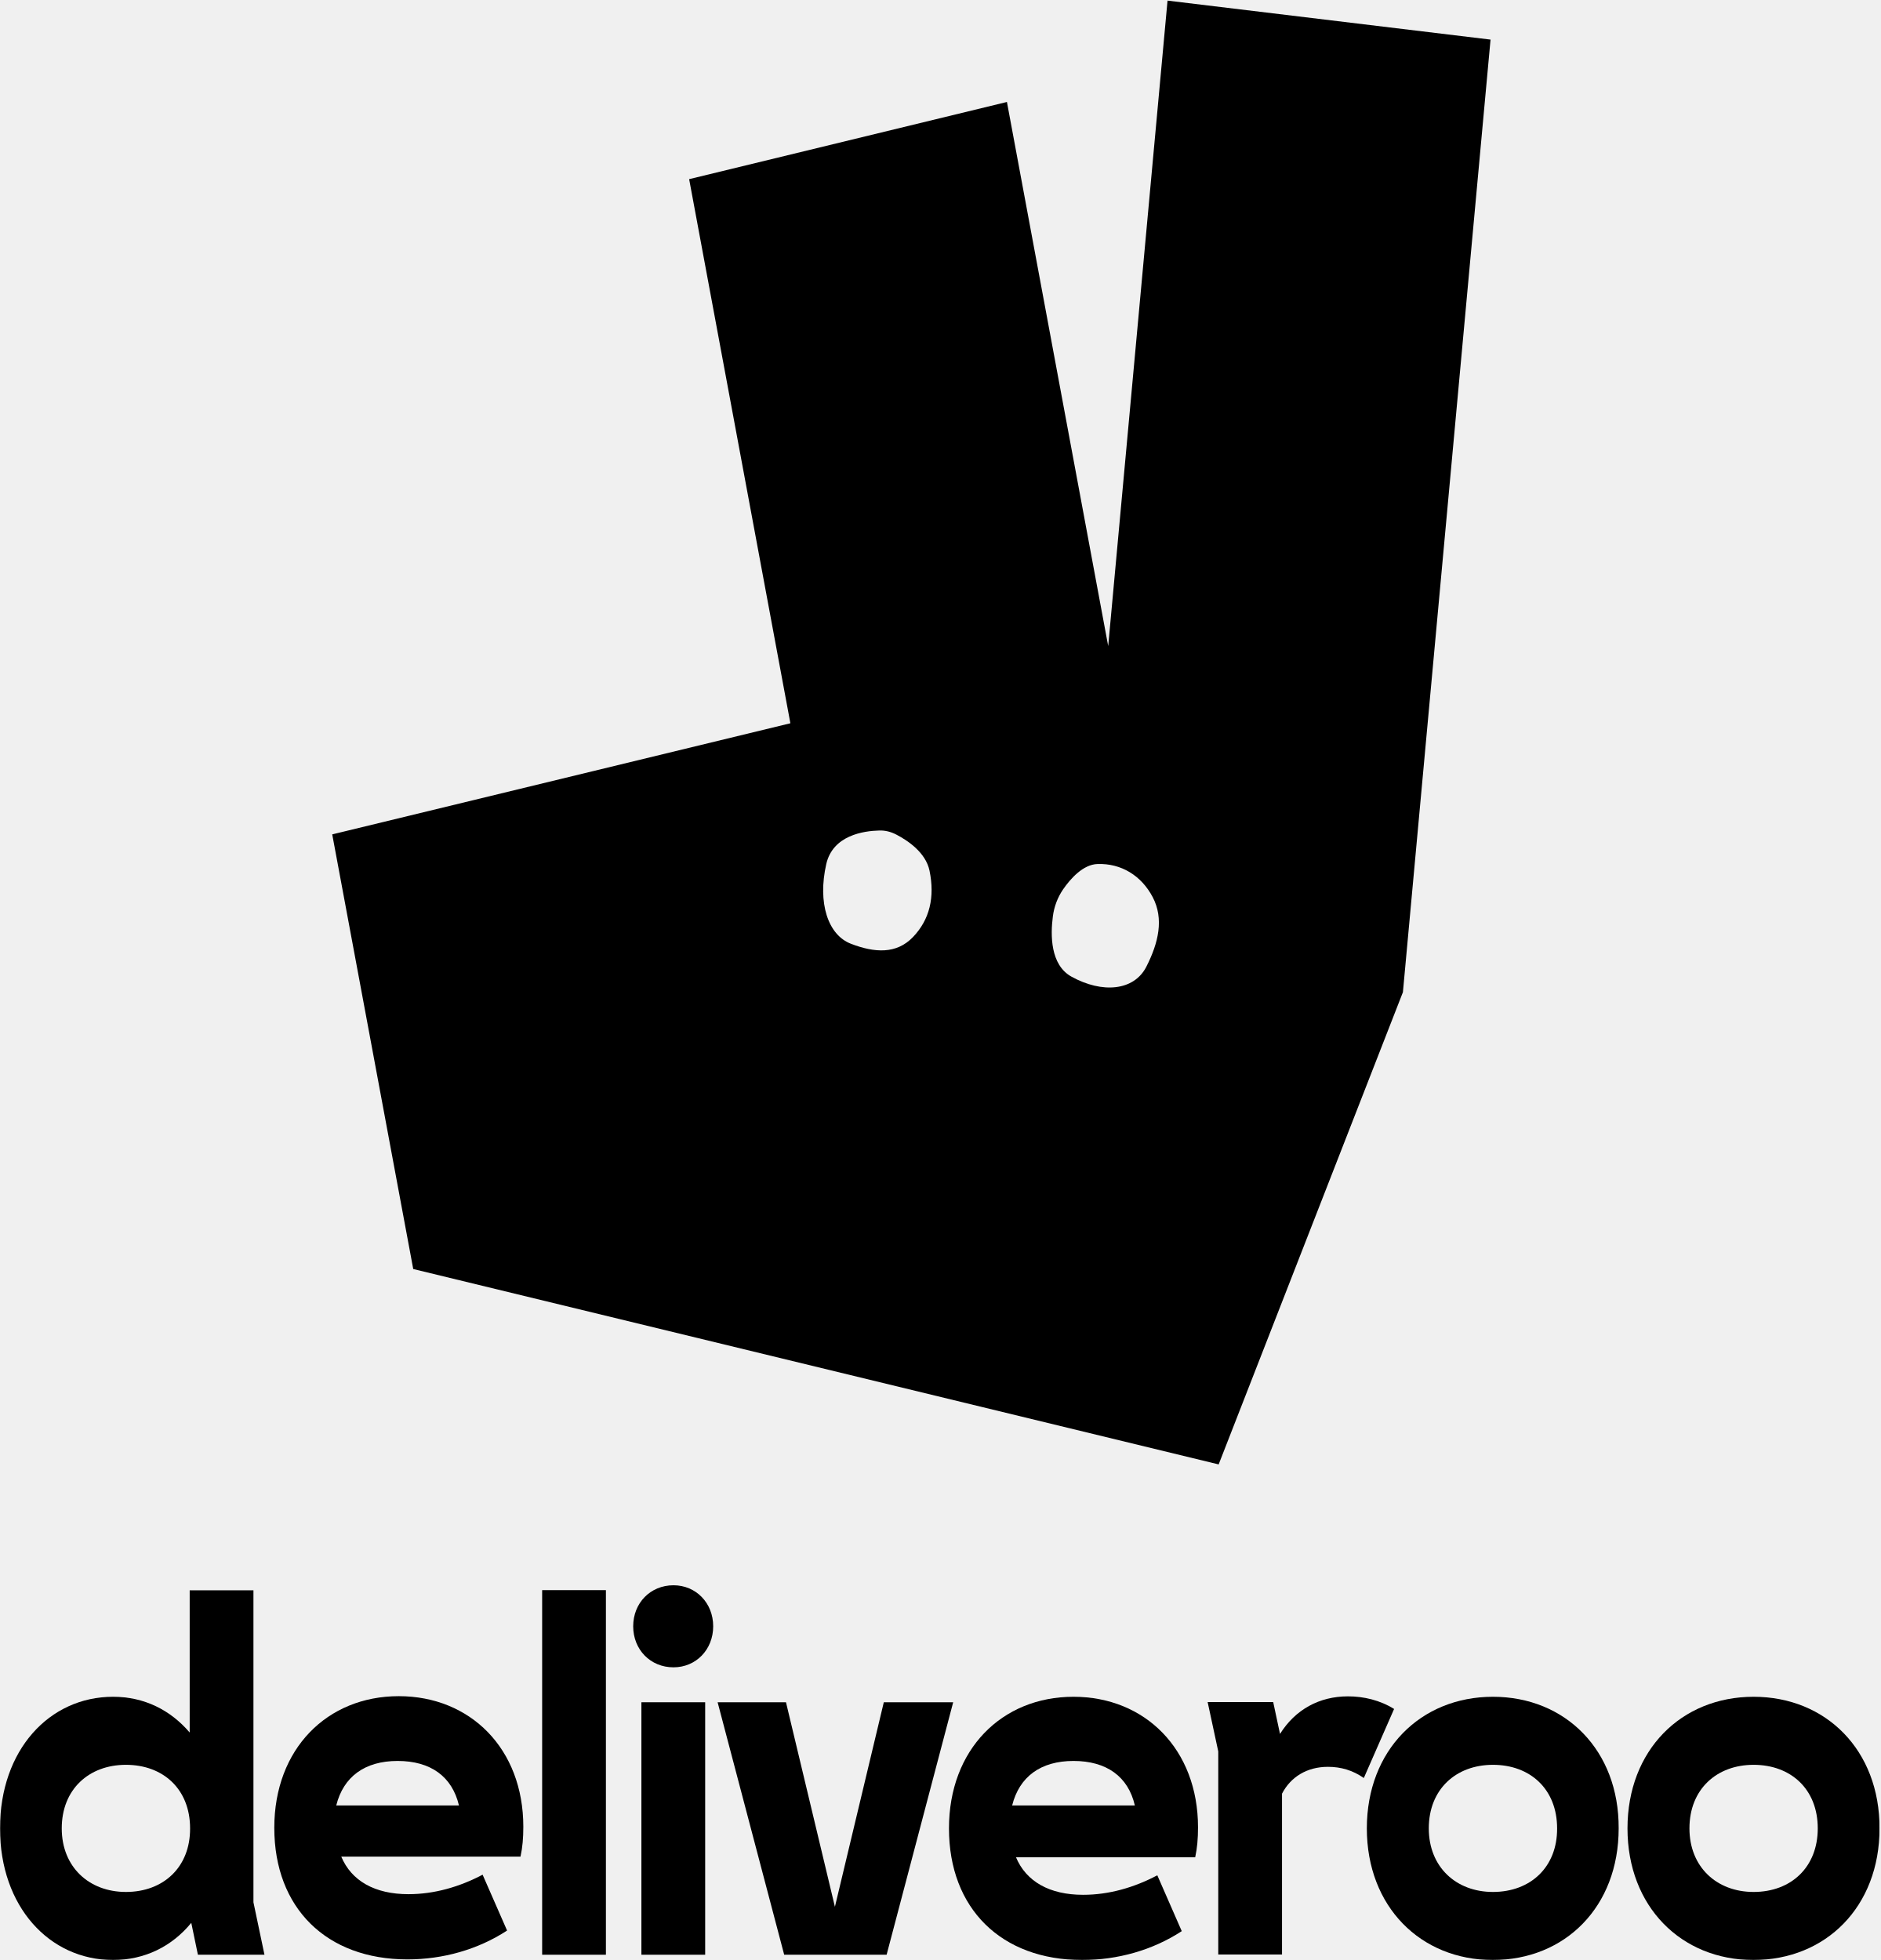
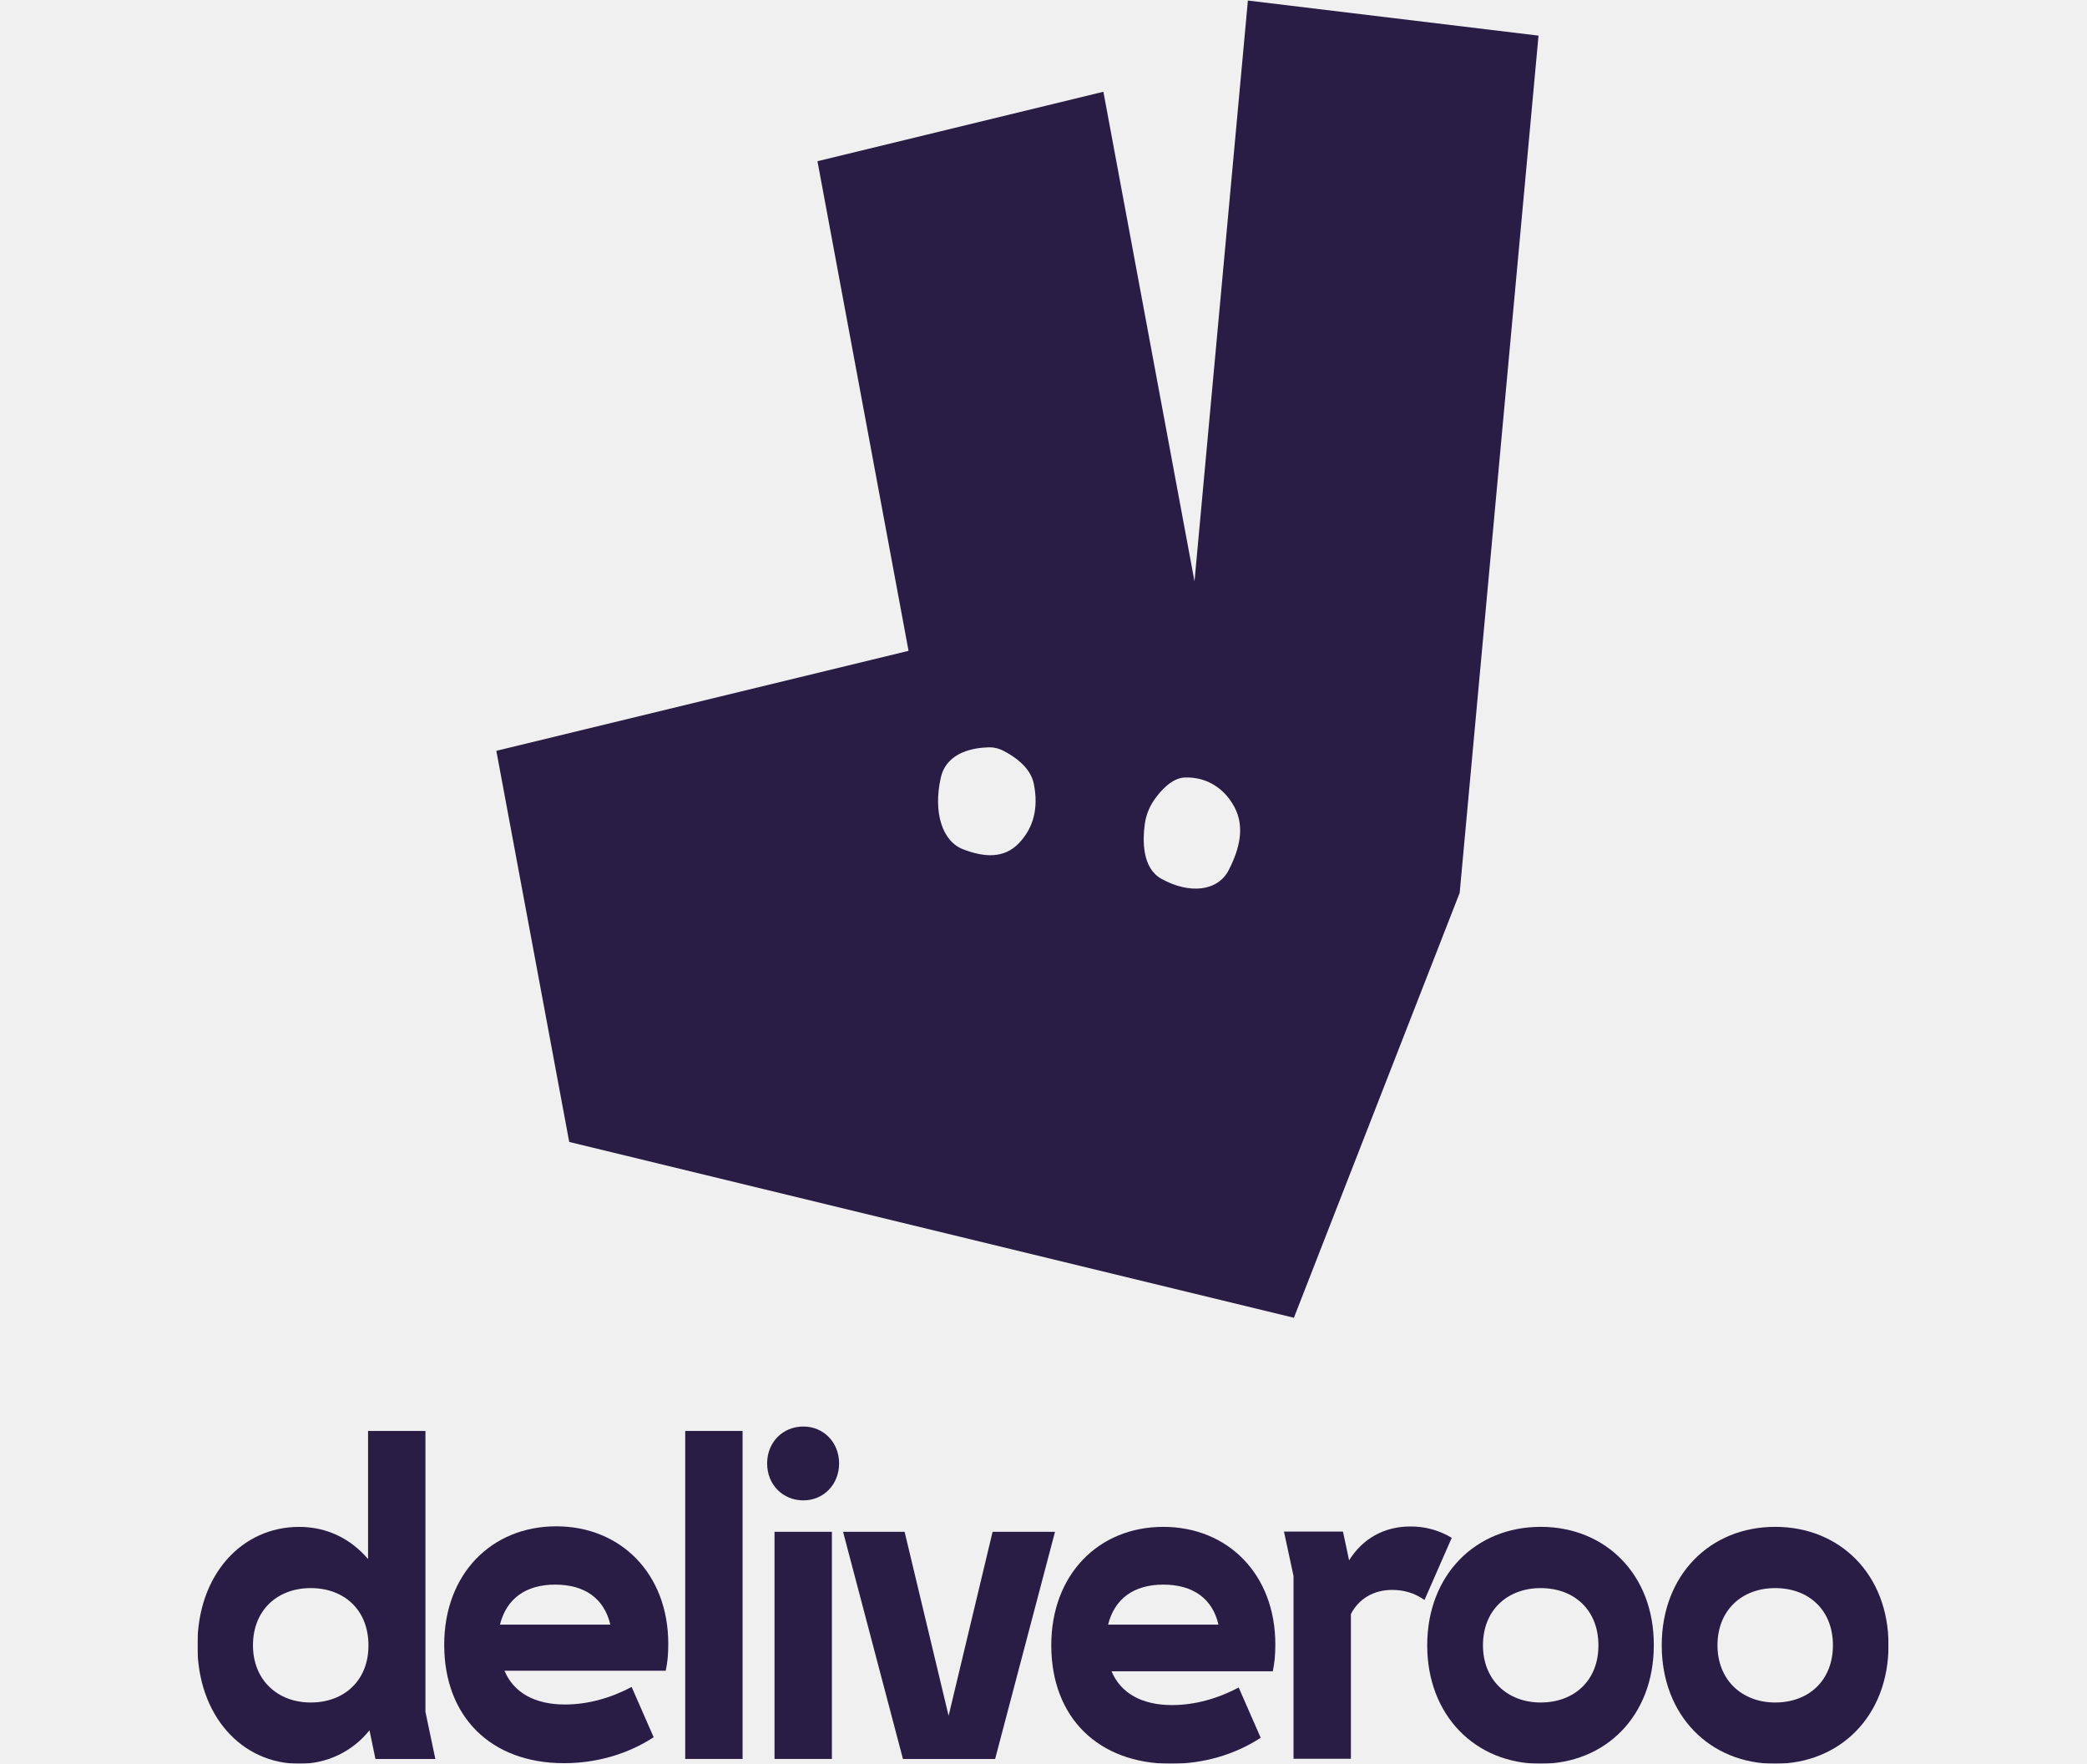
- <svg xmlns="http://www.w3.org/2000/svg" xmlns:xlink="http://www.w3.org/1999/xlink" width="71px" height="74px" viewBox="0 0 71 74" version="1.1">
+ <svg xmlns="http://www.w3.org/2000/svg" xmlns:xlink="http://www.w3.org/1999/xlink" width="71" height="60" viewBox="0 0 71 74">
  <defs>
-     <polygon id="path-1" points="0.005 0.069 70.955 0.069 70.955 14.029 0.005 14.029" />
+     <path id="a" d="M.005.069h70.95v13.96H.005z" />
+     <path id="b" d="M.005.069h70.95v13.96H.005z" />
+     <path id="d" d="M.005.069h70.95v13.96H.005z" />
+     <path id="f" d="M.005.069h70.95v13.96H.005z" />
+     <path id="h" d="M.005.069h70.95v13.96H.005z" />
+     <path id="j" d="M.005.069h70.95v13.96H.005z" />
  </defs>
-   <g id="Page-1" stroke="none" stroke-width="1" fill="none" fill-rule="evenodd">
-     <g id="07.-Customers" transform="translate(-109, -1736)">
-       <g id="deliveroo-seeklogo.com" transform="translate(109, 1736)">
-         <path d="M43.274,36.502 L43.274,36.502 C42.812,37.406 41.616,37.521 40.443,36.87 C39.648,36.425 39.656,35.298 39.746,34.607 C39.792,34.232 39.928,33.879 40.132,33.58 C40.412,33.173 40.889,32.637 41.434,32.621 C42.32,32.591 43.084,33.051 43.516,33.871 C43.947,34.692 43.735,35.597 43.274,36.502 Z M34.471,35.374 L34.471,35.374 C33.842,36.034 33.01,35.972 32.132,35.635 C31.254,35.305 30.86,34.086 31.193,32.621 C31.443,31.532 32.609,31.371 33.191,31.356 C33.411,31.348 33.63,31.402 33.835,31.509 C34.251,31.724 34.947,32.177 35.091,32.874 C35.296,33.871 35.099,34.715 34.471,35.374 Z M44.076,0.023 L44.076,0.023 L41.836,24.393 L38.013,3.85 L26.016,6.764 L29.838,27.307 L12.542,31.502 L15.6,47.912 L46.006,55.289 L52.962,37.46 L56.27,1.495 L44.076,0.023 L44.076,0.023 Z" id="Fill-1" fill="#000000" />
-         <path d="M50.888,64.046 C49.806,64.046 48.898,64.545 48.322,65.465 L48.065,64.261 L45.59,64.261 L45.991,66.125 L45.991,73.793 L48.398,73.793 L48.398,67.72 C48.724,67.091 49.337,66.707 50.131,66.707 C50.623,66.707 51.07,66.838 51.486,67.129 L52.629,64.522 C52.099,64.192 51.486,64.046 50.888,64.046" id="Fill-3" fill="#000000" />
-         <g id="Group-11" transform="translate(0, 59.96684)">
-           <mask id="mask-2" fill="white">
-             <use xlink:href="#path-1" />
-           </mask>
-           <g id="Clip-5" />
-           <path d="M9.678,14.022 L9.678,14.022" id="Fill-4" fill="#35B8B2" mask="url(#mask-2)" />
-           <path d="M56.361,11.464 L56.361,11.464 C54.968,11.464 53.939,10.521 53.939,9.064 C53.939,7.584 54.968,6.664 56.361,6.664 C57.769,6.664 58.783,7.584 58.783,9.064 C58.791,10.529 57.776,11.464 56.361,11.464 Z M56.361,4.095 C53.628,4.095 51.6,6.112 51.6,9.064 C51.6,12.016 53.628,14.033 56.353,14.033 C59.086,14.033 61.107,12.024 61.107,9.064 C61.122,6.112 59.093,4.095 56.361,4.095 L56.361,4.095 Z" id="Fill-6" fill="#000000" mask="url(#mask-2)" />
-           <path d="M66.201,11.464 C64.808,11.464 63.779,10.521 63.779,9.064 C63.779,7.584 64.808,6.664 66.201,6.664 C67.609,6.664 68.623,7.584 68.623,9.064 C68.623,10.529 67.617,11.464 66.201,11.464 Z M66.201,4.095 C63.469,4.095 61.44,6.112 61.44,9.064 C61.44,12.016 63.469,14.033 66.193,14.033 C68.926,14.033 70.955,12.024 70.955,9.064 C70.962,6.112 68.934,4.095 66.201,4.095 L66.201,4.095 Z" id="Fill-7" fill="#000000" mask="url(#mask-2)" />
-           <path d="M4.754,11.464 C3.361,11.464 2.331,10.521 2.331,9.064 C2.331,7.584 3.361,6.664 4.754,6.664 C6.161,6.664 7.176,7.584 7.176,9.064 C7.183,10.529 6.169,11.464 4.754,11.464 Z M9.568,0.069 L7.161,0.069 L7.161,5.445 C6.434,4.593 5.442,4.095 4.269,4.095 C1.862,4.095 0,6.104 0,9.064 C0,12.016 1.862,14.033 4.269,14.033 C5.465,14.033 6.494,13.519 7.221,12.63 L7.471,13.834 L9.984,13.834 L9.568,11.855 L9.568,0.069 L9.568,0.069 Z" id="Fill-8" fill="#000000" mask="url(#mask-2)" />
-           <polyline id="Fill-9" fill="#000000" mask="url(#mask-2)" points="31.519 12.024 29.672 4.302 27.091 4.302 29.604 13.834 33.471 13.834 35.984 4.302 33.365 4.302 31.519 12.024" />
-           <path d="M38.21,8.198 C38.482,7.109 39.292,6.518 40.526,6.518 C41.775,6.518 42.592,7.109 42.842,8.198 L38.21,8.198 Z M40.526,4.095 C37.816,4.095 35.825,6.089 35.825,9.064 C35.825,12.093 37.801,14.033 40.851,14.033 C42.191,14.033 43.508,13.665 44.613,12.944 L43.69,10.835 C42.82,11.296 41.866,11.572 40.889,11.572 C39.625,11.572 38.74,11.073 38.354,10.153 L45.121,10.153 C45.196,9.8 45.227,9.455 45.227,9.026 C45.227,6.073 43.221,4.095 40.526,4.095 L40.526,4.095 Z" id="Fill-10" fill="#000000" mask="url(#mask-2)" />
-         </g>
-         <path d="M12.694,68.164 C12.966,67.075 13.776,66.485 15.01,66.485 C16.259,66.485 17.069,67.075 17.326,68.164 L12.694,68.164 Z M15.055,64.039 C12.346,64.039 10.355,66.033 10.355,69.008 C10.355,72.037 12.323,73.977 15.381,73.977 C16.721,73.977 18.038,73.609 19.143,72.888 L18.219,70.779 C17.349,71.239 16.395,71.515 15.419,71.515 C14.155,71.515 13.269,71.017 12.883,70.097 L19.65,70.097 C19.726,69.744 19.756,69.399 19.756,68.97 C19.756,66.017 17.75,64.039 15.055,64.039 L15.055,64.039 Z" id="Fill-12" fill="#000000" />
-         <path d="M25.425,59.852 C24.555,59.852 23.904,60.519 23.904,61.401 C23.904,62.283 24.555,62.95 25.425,62.95 C26.273,62.95 26.924,62.283 26.924,61.401 C26.924,60.519 26.273,59.852 25.425,59.852" id="Fill-13" fill="#000000" />
-         <polygon id="Fill-14" fill="#000000" points="24.214 73.801 26.621 73.801 26.621 64.269 24.214 64.269" />
-         <polygon id="Fill-15" fill="#000000" points="20.467 73.801 22.874 73.801 22.874 60.036 20.467 60.036" />
-       </g>
+   <g fill="none" fill-rule="evenodd">
+     <path d="M43.274 36.502c-.462.904-1.658 1.02-2.831.368-.795-.445-.787-1.572-.697-2.263.046-.375.182-.728.386-1.027.28-.407.757-.943 1.302-.959.886-.03 1.65.43 2.082 1.25.431.82.22 1.726-.242 2.63zm-8.803-1.128c-.629.66-1.461.598-2.34.261-.877-.33-1.271-1.549-.938-3.014.25-1.089 1.416-1.25 1.998-1.265.22-.008.44.046.644.153.416.215 1.112.668 1.256 1.365.205.997.008 1.84-.62 2.5zM44.076.023l-2.24 24.37L38.013 3.85 26.016 6.764l3.822 20.543-17.296 4.195 3.058 16.41 30.406 7.377 6.956-17.829L56.27 1.495 44.076.023zM50.888 64.046c-1.082 0-1.99.499-2.566 1.42l-.257-1.205H45.59l.401 1.864v7.668h2.407V67.72c.326-.63.939-1.013 1.733-1.013.492 0 .939.13 1.355.422l1.143-2.607a3.293 3.293 0 00-1.74-.476" fill="#291C45" fill-rule="nonzero" />
+     <g transform="translate(0 59.967)">
+       <mask id="c" fill="#fff">
+         <use xlink:href="#b" />
+       </mask>
+       <path d="M56.361 11.464c-1.393 0-2.422-.943-2.422-2.4 0-1.48 1.03-2.4 2.422-2.4 1.408 0 2.422.92 2.422 2.4.008 1.465-1.007 2.4-2.422 2.4zm0-7.37c-2.733 0-4.761 2.018-4.761 4.97s2.028 4.97 4.753 4.97c2.733 0 4.754-2.01 4.754-4.97.015-2.952-2.014-4.97-4.746-4.97z" fill="#291C45" fill-rule="nonzero" mask="url(#c)" />
    </g>
+     <g transform="translate(0 59.967)">
+       <mask id="e" fill="#fff">
+         <use xlink:href="#d" />
+       </mask>
+       <path d="M66.201 11.464c-1.393 0-2.422-.943-2.422-2.4 0-1.48 1.03-2.4 2.422-2.4 1.408 0 2.422.92 2.422 2.4 0 1.465-1.006 2.4-2.422 2.4zm0-7.37c-2.732 0-4.761 2.018-4.761 4.97s2.029 4.97 4.753 4.97c2.733 0 4.762-2.01 4.762-4.97.007-2.952-2.021-4.97-4.754-4.97z" fill="#291C45" fill-rule="nonzero" mask="url(#e)" />
+     </g>
+     <g transform="translate(0 59.967)">
+       <mask id="g" fill="#fff">
+         <use xlink:href="#f" />
+       </mask>
+       <path d="M4.754 11.464c-1.393 0-2.423-.943-2.423-2.4 0-1.48 1.03-2.4 2.423-2.4 1.407 0 2.422.92 2.422 2.4.007 1.465-1.007 2.4-2.422 2.4zM9.568.07H7.16v5.376c-.727-.852-1.719-1.35-2.892-1.35C1.862 4.095 0 6.104 0 9.064c0 2.952 1.862 4.97 4.27 4.97A3.732 3.732 0 007.22 12.63l.25 1.204h2.513l-.416-1.979V.07z" fill="#291C45" fill-rule="nonzero" mask="url(#g)" />
+     </g>
+     <g transform="translate(0 59.967)">
+       <mask id="i" fill="#fff">
+         <use xlink:href="#h" />
+       </mask>
+       <path fill="#291C45" fill-rule="nonzero" mask="url(#i)" d="M31.519 12.024l-1.847-7.722H27.09l2.513 9.532h3.867l2.513-9.532h-2.619l-1.846 7.722" />
+     </g>
+     <g transform="translate(0 59.967)">
+       <mask id="k" fill="#fff">
+         <use xlink:href="#j" />
+       </mask>
+       <path d="M38.21 8.198c.272-1.09 1.082-1.68 2.316-1.68 1.249 0 2.066.59 2.316 1.68H38.21zm2.316-4.103c-2.71 0-4.7 1.994-4.7 4.969 0 3.03 1.975 4.97 5.025 4.97 1.34 0 2.657-.369 3.762-1.09l-.923-2.109c-.87.46-1.824.737-2.8.737-1.265 0-2.15-.499-2.536-1.419h6.767c.075-.353.106-.698.106-1.127 0-2.953-2.006-4.931-4.701-4.931z" fill="#291C45" fill-rule="nonzero" mask="url(#k)" />
+     </g>
+     <path d="M12.694 68.164c.272-1.089 1.082-1.679 2.316-1.679 1.249 0 2.059.59 2.316 1.68h-4.632zm2.361-4.125c-2.71 0-4.7 1.994-4.7 4.969 0 3.029 1.968 4.969 5.026 4.969 1.34 0 2.657-.368 3.762-1.089l-.924-2.109c-.87.46-1.824.736-2.8.736-1.264 0-2.15-.498-2.536-1.418h6.767c.076-.353.106-.698.106-1.127 0-2.953-2.006-4.931-4.7-4.931zM25.425 59.852c-.87 0-1.521.667-1.521 1.549 0 .882.65 1.549 1.521 1.549.848 0 1.499-.667 1.499-1.55 0-.881-.651-1.548-1.499-1.548M24.214 73.8h2.407V64.27h-2.407zM20.467 73.8h2.407V60.037h-2.407z" fill="#291C45" fill-rule="nonzero" />
  </g>
</svg>
